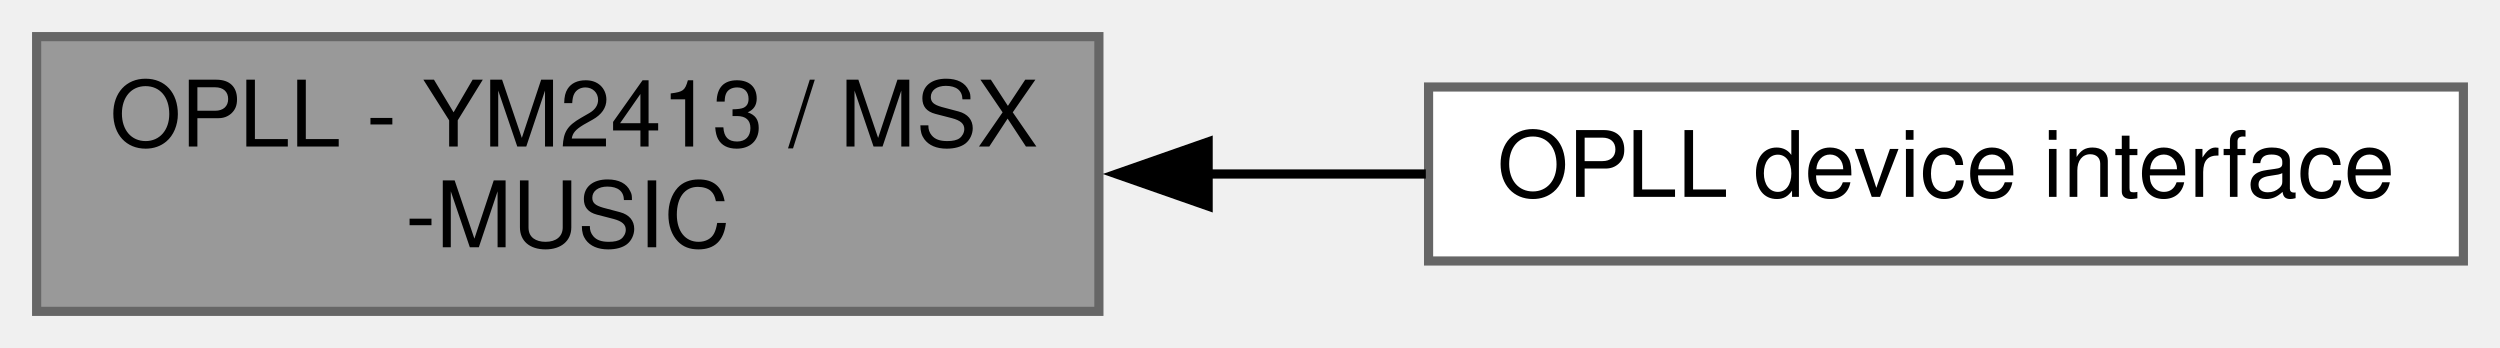
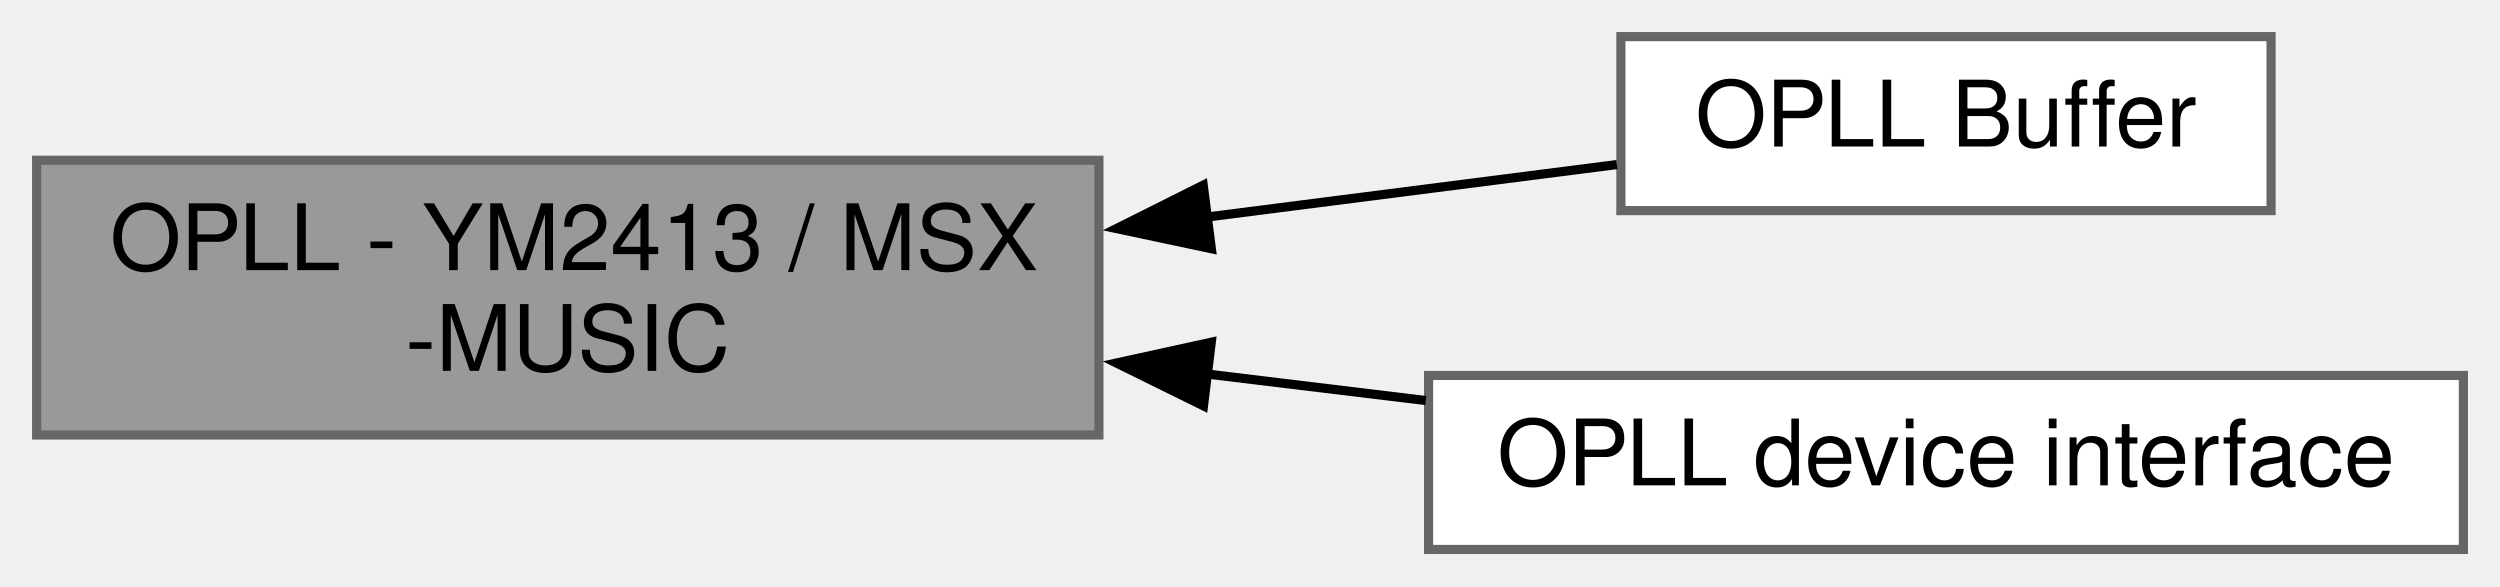
- <svg xmlns="http://www.w3.org/2000/svg" xmlns:xlink="http://www.w3.org/1999/xlink" width="273pt" height="38pt" viewBox="0.00 0.00 273.00 38.00">
-   <g id="graph0" class="graph" transform="scale(1 1) rotate(0) translate(4 34)">
+ <svg xmlns="http://www.w3.org/2000/svg" xmlns:xlink="http://www.w3.org/1999/xlink" width="273pt" height="64pt" viewBox="0.00 0.00 273.00 64.00">
+   <g id="graph0" class="graph" transform="scale(1 1) rotate(0) translate(4 60)">
    <g id="node1" class="node">
      <g id="a_node1">
        <a xlink:title="#include &lt;opll.h&gt;">
-           <polygon fill="#999999" stroke="#666666" points="116,-30 0,-30 0,0 116,0 116,-30" />
-           <text text-anchor="start" x="8" y="-18" font-family="Helvetica,sans-Serif" font-size="10.00">OPLL - YM2413 / MSX</text>
-           <text text-anchor="middle" x="58" y="-7" font-family="Helvetica,sans-Serif" font-size="10.00">-MUSIC</text>
+           <polygon fill="#999999" stroke="#666666" points="116,-42.5 0,-42.5 0,-12.5 116,-12.5 116,-42.5" />
+           <text text-anchor="start" x="8" y="-30.5" font-family="Helvetica,sans-Serif" font-size="10.00">OPLL - YM2413 / MSX</text>
+           <text text-anchor="middle" x="58" y="-19.5" font-family="Helvetica,sans-Serif" font-size="10.00">-MUSIC</text>
        </a>
      </g>
    </g>
    <g id="node2" class="node">
      <g id="a_node2">
+         <a xlink:href="group__OPLL__BUFFER.html" target="_top" xlink:title="#include &lt;opll_buf.h&gt; Buffered access to OPLL registers.">
+           <polygon fill="white" stroke="#666666" points="244,-56 173,-56 173,-37 244,-37 244,-56" />
+           <text text-anchor="middle" x="208.5" y="-44" font-family="Helvetica,sans-Serif" font-size="10.00">OPLL Buffer</text>
+         </a>
+       </g>
+     </g>
+     <g id="edge2" class="edge">
+       <path fill="none" stroke="black" d="M127.65,-36.28C143.21,-38.27 159.09,-40.31 172.56,-42.03" />
+       <polygon fill="black" stroke="black" points="128.28,-32.84 117.92,-35.04 127.39,-39.78 128.28,-32.84" />
+     </g>
+     <g id="node3" class="node">
+       <g id="a_node3">
        <a xlink:href="group__OPLL__DEVICE.html" target="_top" xlink:title="Inspect, discover, enable/disable to access registers, of the OPLL sound chip.">
-           <polygon fill="white" stroke="#666666" points="265,-24.5 152,-24.5 152,-5.5 265,-5.5 265,-24.5" />
-           <text text-anchor="middle" x="208.5" y="-12.5" font-family="Helvetica,sans-Serif" font-size="10.00">OPLL device interface</text>
+           <polygon fill="white" stroke="#666666" points="265,-19 152,-19 152,0 265,0 265,-19" />
+           <text text-anchor="middle" x="208.5" y="-7" font-family="Helvetica,sans-Serif" font-size="10.00">OPLL device interface</text>
        </a>
      </g>
    </g>
    <g id="edge1" class="edge">
-       <path fill="none" stroke="black" d="M127.69,-15C135.73,-15 143.87,-15 151.7,-15" />
-       <polygon fill="black" stroke="black" points="127.93,-11.5 117.93,-15 127.93,-18.5 127.93,-11.5" />
+       <path fill="none" stroke="black" d="M127.69,-19.17C135.73,-18.2 143.87,-17.21 151.7,-16.26" />
+       <polygon fill="black" stroke="black" points="127.42,-15.68 117.92,-20.36 128.27,-22.63 127.42,-15.68" />
    </g>
  </g>
</svg>
